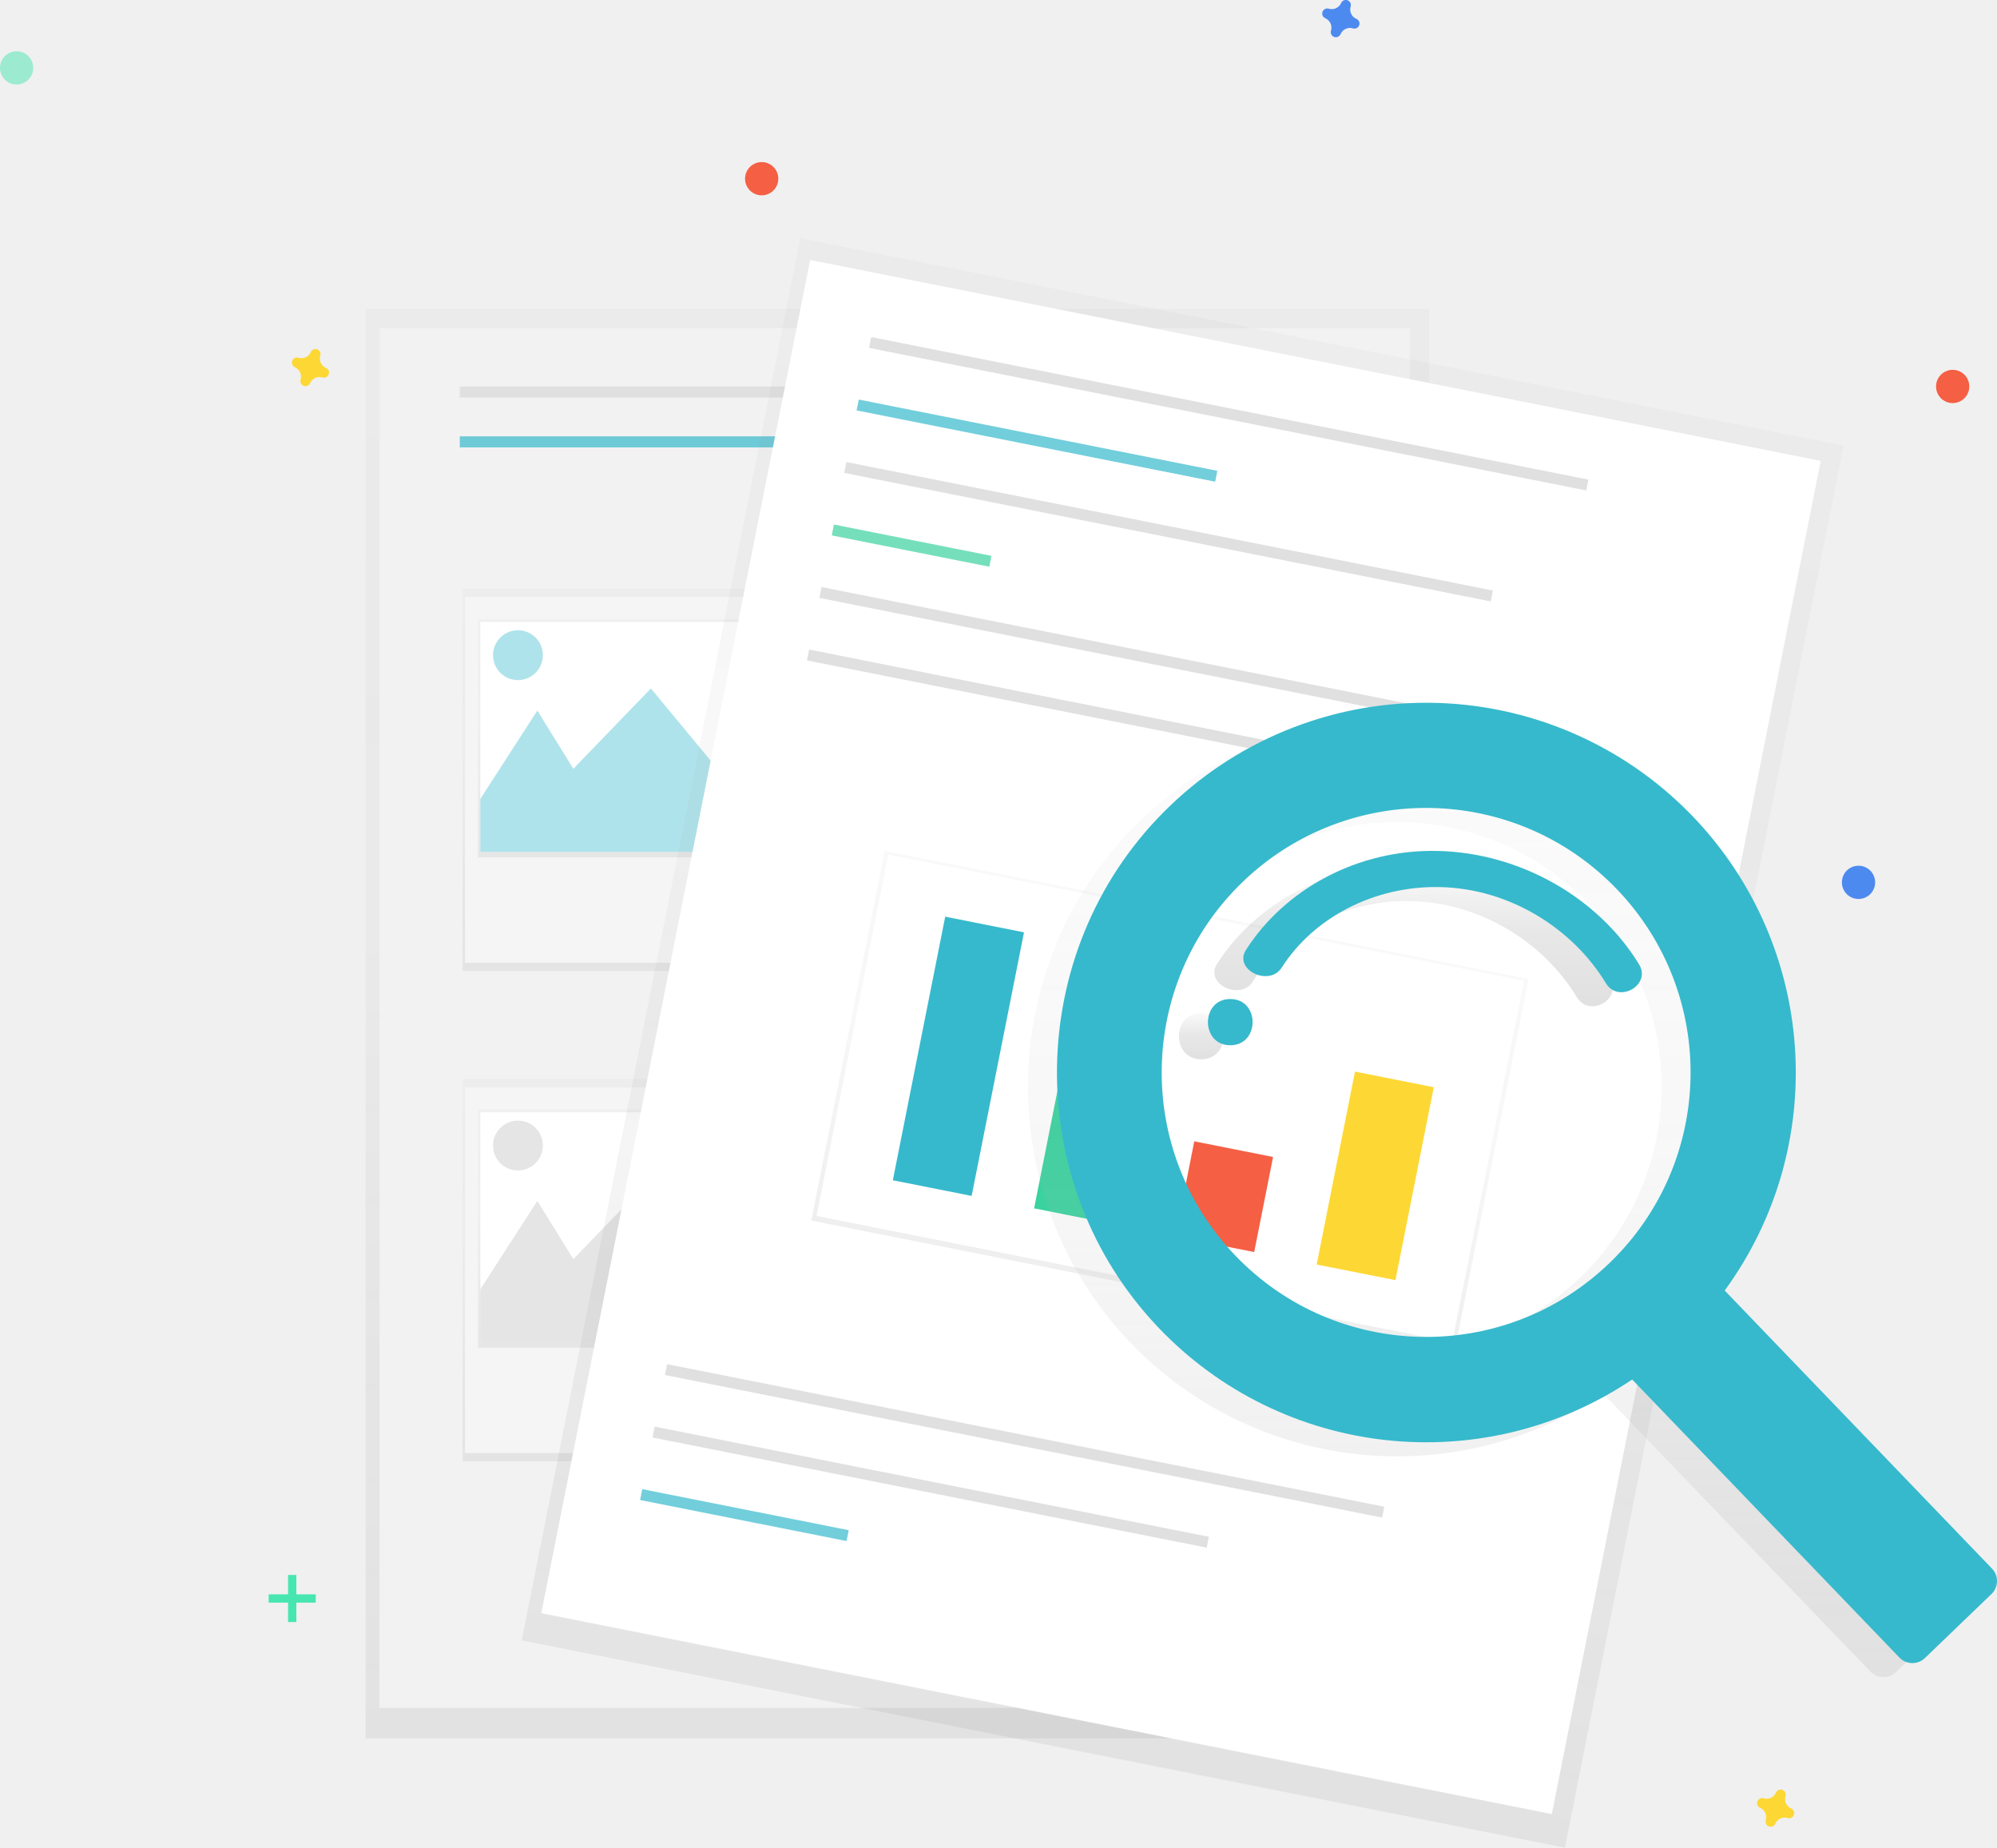
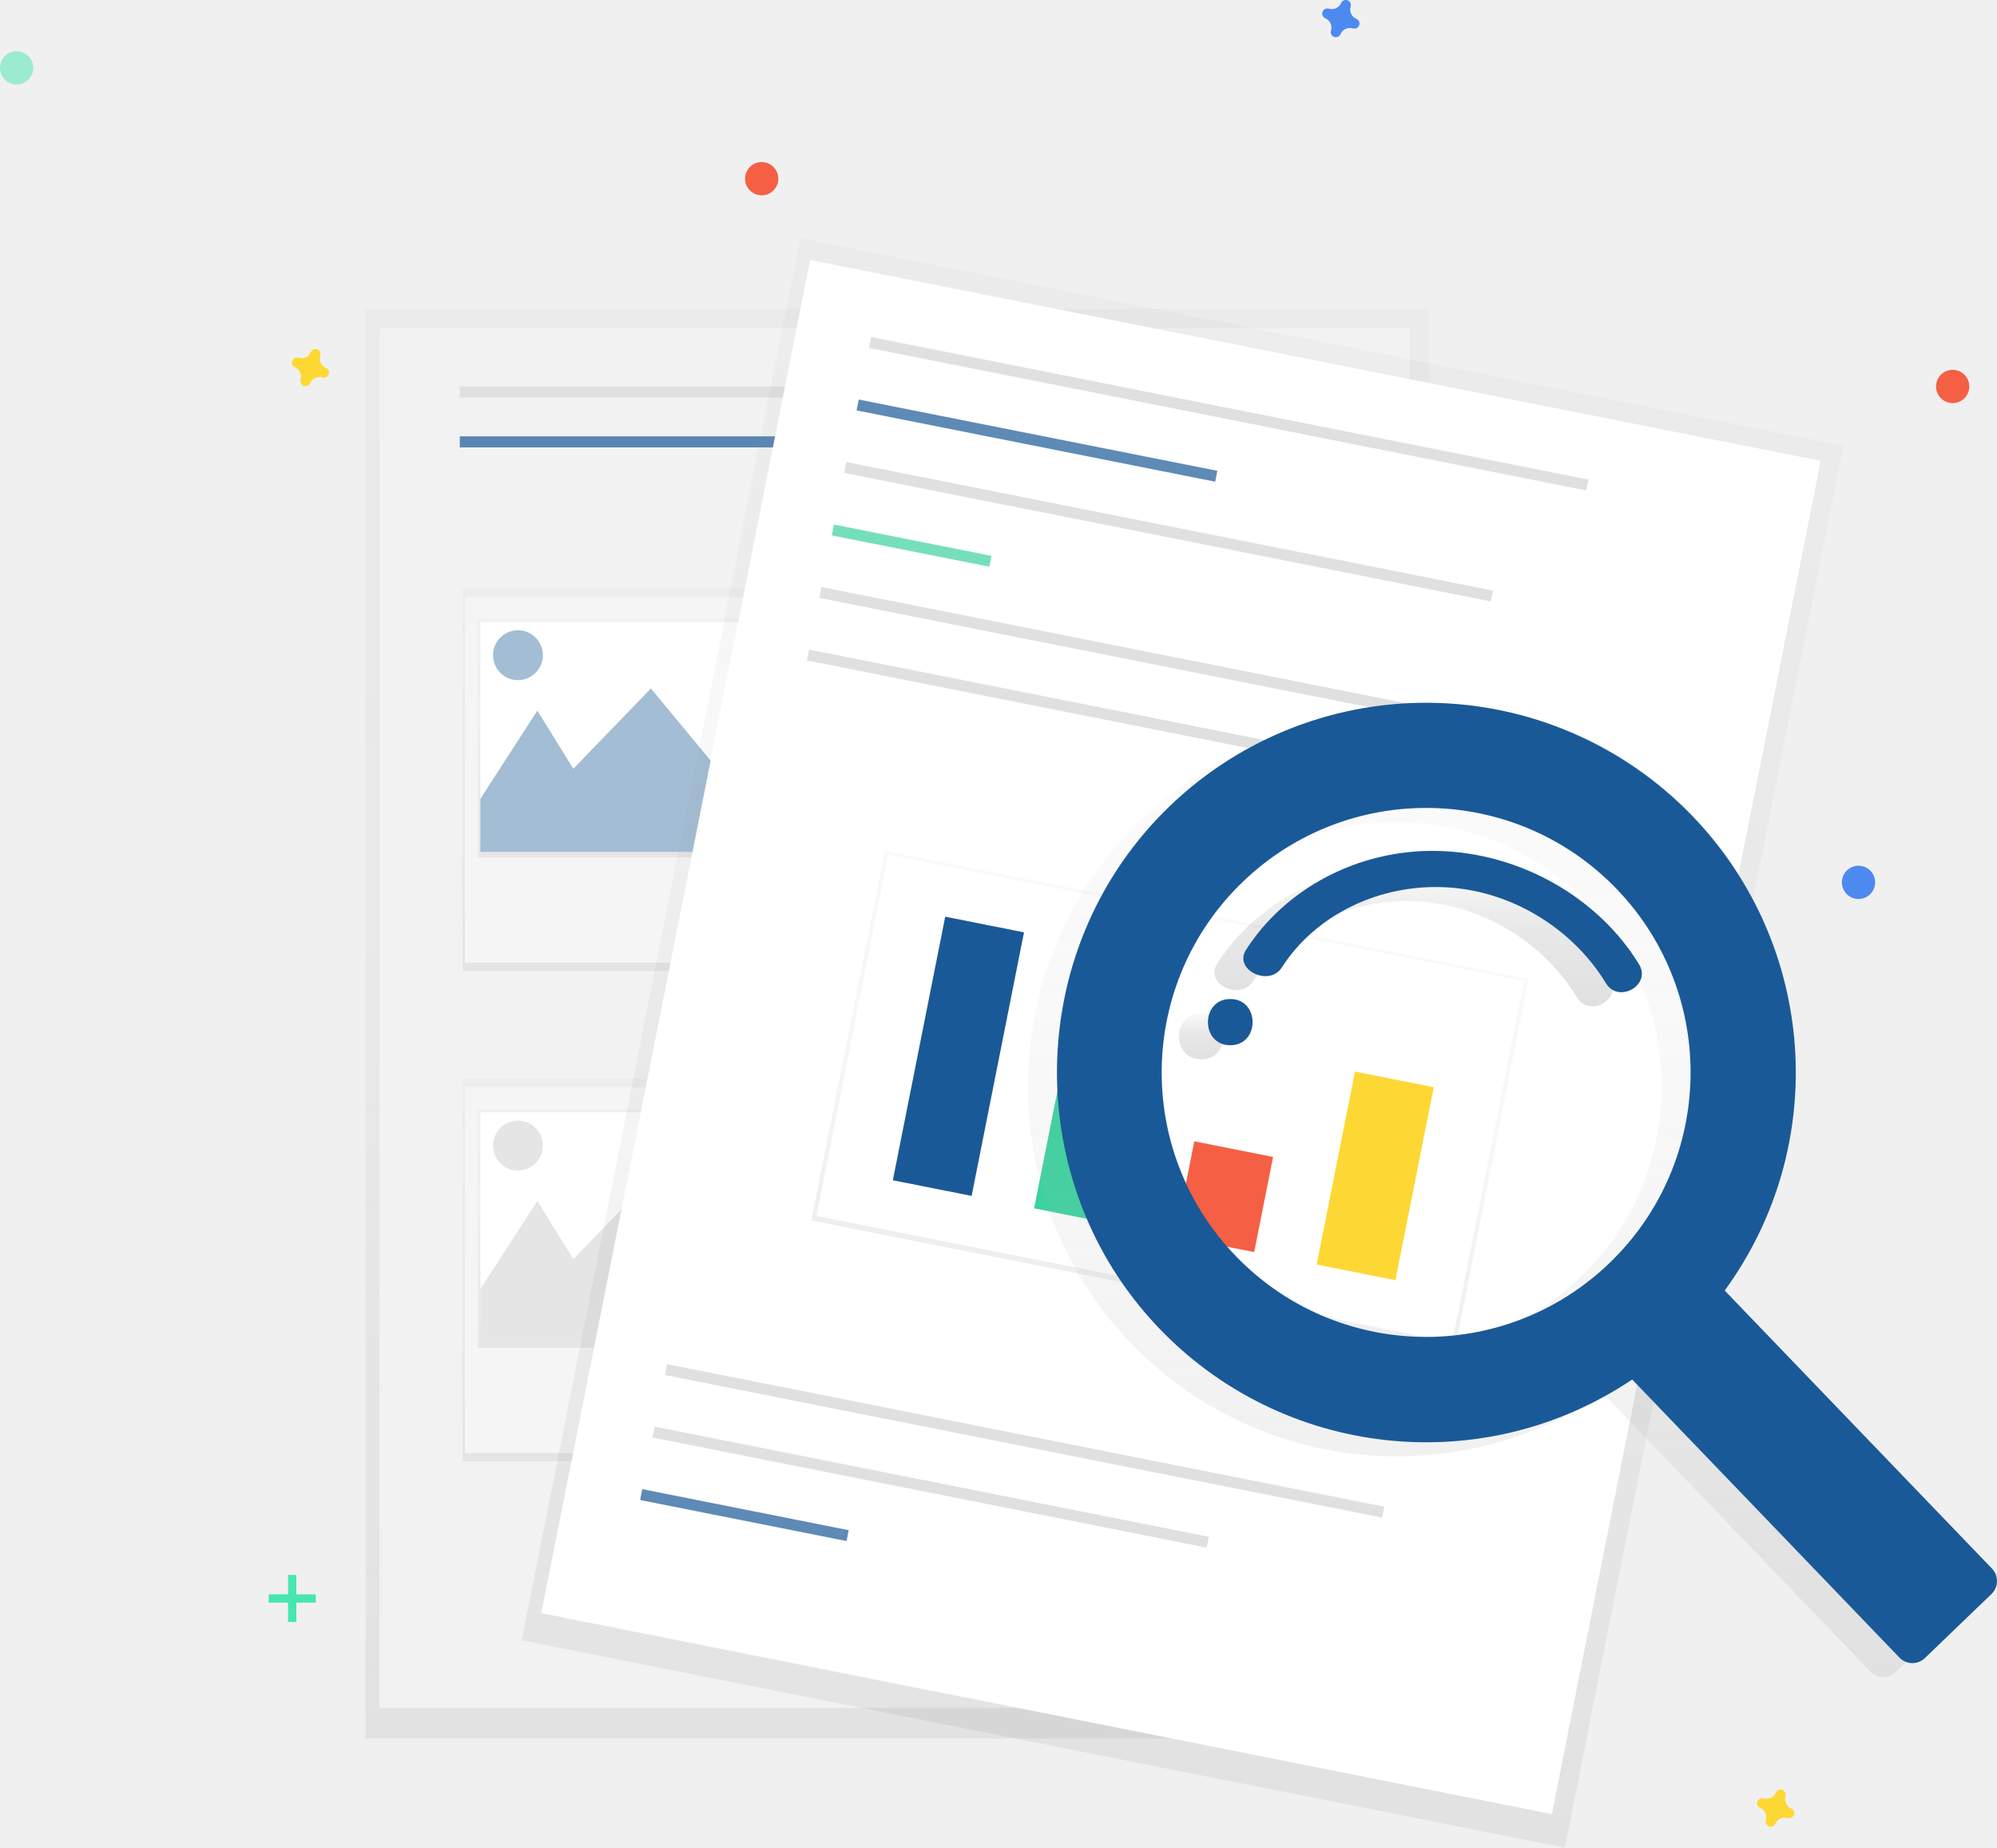
<svg xmlns="http://www.w3.org/2000/svg" xmlns:xlink="http://www.w3.org/1999/xlink" id="9a5c15f4-7944-40bc-b8da-d63b7d478a28" data-name="Layer 1" width="842" height="778.92" viewBox="0 0 842 778.92">
  <defs>
    <linearGradient id="a91ba363-77be-43f7-9cf6-91c4a3880d9c" x1="378.37" y1="732.81" x2="378.37" y2="130.21" gradientUnits="userSpaceOnUse">
      <stop offset="0" stop-color="gray" stop-opacity="0.25" />
      <stop offset="0.54" stop-color="gray" stop-opacity="0.12" />
      <stop offset="1" stop-color="gray" stop-opacity="0.1" />
    </linearGradient>
    <linearGradient id="d1e6aa0e-d79d-4f6f-afbb-c37e9ed80ff9" x1="274.44" y1="409.32" x2="274.44" y2="248.16" xlink:href="#a91ba363-77be-43f7-9cf6-91c4a3880d9c" />
    <linearGradient id="a279b039-1afd-4281-8292-ccd5c8c9b734" x1="274.44" y1="361.44" x2="274.44" y2="261.01" xlink:href="#a91ba363-77be-43f7-9cf6-91c4a3880d9c" />
    <clipPath id="42e7b1d1-2be2-47b0-aacb-a853df270819" transform="translate(-179 -60.54)">
      <rect id="cf34cfb5-9399-4bae-9cea-d47bbef6cb3a" data-name="&lt;Rectangle&gt;" x="381.54" y="322.72" width="143.79" height="96.93" fill="#fff" />
    </clipPath>
    <linearGradient id="972637f2-71db-4198-9c75-a0854a7fe249" x1="274.44" y1="616.03" x2="274.44" y2="454.87" xlink:href="#a91ba363-77be-43f7-9cf6-91c4a3880d9c" />
    <linearGradient id="6c85befd-f960-412c-83e0-663d4b13bf85" x1="274.44" y1="568.15" x2="274.44" y2="467.72" xlink:href="#a91ba363-77be-43f7-9cf6-91c4a3880d9c" />
    <clipPath id="f66b8fac-771d-49bf-85c7-4ce29a79f723" transform="translate(-179 -60.54)">
      <rect id="7439734d-5f7c-428f-88ce-e68b86a45c07" data-name="&lt;Rectangle&gt;" x="381.54" y="529.42" width="143.79" height="96.93" fill="#fff" />
    </clipPath>
    <linearGradient id="598f8edf-c762-4b18-b52d-250fc678075a" x1="688.76" y1="765.86" x2="688.76" y2="163.26" gradientTransform="translate(1142.22 -188.53) rotate(90)" xlink:href="#a91ba363-77be-43f7-9cf6-91c4a3880d9c" />
    <linearGradient id="013b841e-9a42-49b8-8a36-6db9ed002b72" x1="688.18" y1="568.49" x2="688.18" y2="409.67" gradientTransform="translate(1161.39 -164.01) rotate(90)" xlink:href="#a91ba363-77be-43f7-9cf6-91c4a3880d9c" />
    <linearGradient id="f8cab3c1-d868-48bc-b87d-cd2075ddc26a" x1="810.6" y1="767.54" x2="810.6" y2="362.71" gradientUnits="userSpaceOnUse">
      <stop offset="0" stop-color="#b3b3b3" stop-opacity="0.25" />
      <stop offset="0.54" stop-color="#b3b3b3" stop-opacity="0.1" />
      <stop offset="1" stop-color="#b3b3b3" stop-opacity="0.05" />
    </linearGradient>
    <linearGradient id="043d467e-585e-47c7-bb2c-06dd6f5be04b" x1="685.49" y1="507.08" x2="685.49" y2="487.6" gradientUnits="userSpaceOnUse">
      <stop offset="0" stop-opacity="0.12" />
      <stop offset="0.55" stop-opacity="0.09" />
      <stop offset="1" stop-opacity="0.02" />
    </linearGradient>
    <linearGradient id="be08032f-102d-431e-9b5f-1e4ebfc8159b" x1="774.99" y1="484.73" x2="774.99" y2="425.15" xlink:href="#043d467e-585e-47c7-bb2c-06dd6f5be04b" />
  </defs>
  <g opacity="0.5">
    <rect x="154.15" y="130.21" width="448.44" height="602.6" fill="url(#a91ba363-77be-43f7-9cf6-91c4a3880d9c)" />
  </g>
  <rect x="159.99" y="138.39" width="434.43" height="581.58" fill="#f2f2f2" />
  <rect x="193.86" y="162.91" width="149.48" height="4.67" fill="#e0e0e0" />
-   <rect x="193.86" y="183.93" width="149.48" height="4.67" fill="#36b9cc" opacity="0.7" />
+   <rect x="193.86" y="183.93" width="149.48" height="4.67" fill="#1a5997" opacity="0.7" />
  <rect x="365.53" y="162.91" width="149.48" height="4.67" fill="#e0e0e0" />
  <rect x="388.88" y="296.05" width="149.48" height="4.67" fill="#e0e0e0" />
  <rect x="392.39" y="308.89" width="149.48" height="4.67" fill="#e0e0e0" />
  <rect x="399.4" y="321.74" width="149.48" height="4.67" fill="#e0e0e0" />
  <rect x="388.88" y="502.75" width="149.48" height="4.67" fill="#e0e0e0" />
  <rect x="392.39" y="515.6" width="149.48" height="4.67" fill="#e0e0e0" />
  <rect x="399.4" y="528.44" width="149.48" height="4.67" fill="#e0e0e0" />
  <g opacity="0.5">
    <rect x="195.03" y="248.16" width="158.82" height="161.16" fill="url(#d1e6aa0e-d79d-4f6f-afbb-c37e9ed80ff9)" />
  </g>
  <rect x="196.03" y="251.67" width="156.32" height="154.15" fill="#f5f5f5" />
  <g opacity="0.5">
    <rect x="201.54" y="261.01" width="145.8" height="100.43" fill="url(#a279b039-1afd-4281-8292-ccd5c8c9b734)" />
  </g>
  <rect id="e1f34465-d008-41db-868b-e00503fb87b3" data-name="&lt;Rectangle&gt;" x="202.54" y="262.18" width="143.79" height="96.93" fill="#fff" />
  <g clip-path="url(#42e7b1d1-2be2-47b0-aacb-a853df270819)">
-     <polygon points="190.35 355.61 226.56 299.55 241.74 324.07 274.44 290.21 302.47 324.07 326.99 273.86 390.05 374.29 185.68 367.28 190.35 355.61" fill="#36b9cc" opacity="0.4" />
-     <circle cx="218.38" cy="276.19" r="10.51" fill="#36b9cc" opacity="0.4" />
+     <polygon points="190.35 355.61 226.56 299.55 241.74 324.07 274.44 290.21 302.47 324.07 326.99 273.86 390.05 374.29 185.68 367.28 190.35 355.61" fill="#1a5997" opacity="0.4" />
+     <circle cx="218.38" cy="276.19" r="10.51" fill="#1a5997" opacity="0.4" />
  </g>
  <g opacity="0.5">
    <rect x="195.03" y="454.87" width="158.82" height="161.16" fill="url(#972637f2-71db-4198-9c75-a0854a7fe249)" />
  </g>
  <rect x="196.03" y="458.37" width="156.32" height="154.15" fill="#f5f5f5" />
  <g opacity="0.5">
    <rect x="201.54" y="467.72" width="145.8" height="100.43" fill="url(#6c85befd-f960-412c-83e0-663d4b13bf85)" />
  </g>
  <rect id="c95ac4f6-be4d-44a3-92c2-5c8066e2b531" data-name="&lt;Rectangle&gt;" x="202.54" y="468.88" width="143.79" height="96.93" fill="#fff" />
  <g clip-path="url(#f66b8fac-771d-49bf-85c7-4ce29a79f723)">
    <polygon points="190.35 562.31 226.56 506.25 241.74 530.78 274.44 496.91 302.47 530.78 326.99 480.56 390.05 580.99 185.68 573.99 190.35 562.31" fill="#bdbdbd" opacity="0.4" />
    <circle cx="218.38" cy="482.9" r="10.51" fill="#bdbdbd" opacity="0.4" />
  </g>
  <g opacity="0.5">
    <rect x="376.36" y="276.01" width="602.6" height="448.44" transform="translate(-124.09 1006.82) rotate(-78.76)" fill="url(#598f8edf-c762-4b18-b52d-250fc678075a)" />
  </g>
  <rect x="386.18" y="280.49" width="581.58" height="434.43" transform="translate(-122.17 1004.12) rotate(-78.76)" fill="#fff" />
  <rect x="542.89" y="232.65" width="308.31" height="4.67" transform="translate(-119.81 -191.93) rotate(11.24)" fill="#e0e0e0" />
  <rect x="456.83" y="665.62" width="308.31" height="4.67" transform="translate(-37.05 -166.84) rotate(11.24)" fill="#e0e0e0" />
  <rect x="452.26" y="685.13" width="238.24" height="4.67" transform="translate(-34.01 -158.75) rotate(11.24)" fill="#e0e0e0" />
-   <rect x="448.46" y="696.91" width="88.75" height="4.67" transform="translate(-33.22 -143.21) rotate(11.24)" fill="#36b9cc" opacity="0.7" />
-   <rect x="539.13" y="243.97" width="154.15" height="4.67" transform="translate(-119.16 -175.95) rotate(11.24)" fill="#36b9cc" opacity="0.7" />
+   <rect x="448.46" y="696.91" width="88.75" height="4.67" transform="translate(-33.22 -143.21) rotate(11.24)" fill="#1a5997" opacity="0.7" />
+   <rect x="539.13" y="243.97" width="154.15" height="4.67" transform="translate(-119.16 -175.95) rotate(11.24)" fill="#1a5997" opacity="0.7" />
  <rect x="532.71" y="282.38" width="277.94" height="4.67" transform="translate(-110.6 -186.03) rotate(11.24)" fill="#e0e0e0" />
  <rect x="529.49" y="288.24" width="67.73" height="4.67" transform="translate(-111.54 -164.8) rotate(11.24)" fill="#3ad29f" opacity="0.7" />
  <rect x="521.95" y="338.03" width="308.31" height="4.67" transform="translate(-99.67 -185.82) rotate(11.24)" fill="#e0e0e0" />
  <g opacity="0.5">
    <rect x="592.89" y="385.78" width="158.82" height="276.77" transform="translate(-151.88 1020.84) rotate(-78.76)" fill="url(#013b841e-9a42-49b8-8a36-6db9ed002b72)" />
  </g>
  <rect x="535.78" y="445.94" width="273.27" height="155.32" transform="translate(-64.02 -181.59) rotate(11.24)" fill="#fff" />
  <rect x="516.71" y="364.38" width="308.31" height="4.67" transform="translate(-94.63 -184.29) rotate(11.24)" fill="#e0e0e0" />
-   <rect x="566.14" y="449.2" width="33.87" height="113.28" transform="translate(-69.19 -164.51) rotate(11.24)" fill="#36b9cc" />
+   <rect x="566.14" y="449.2" width="33.87" height="113.28" transform="translate(-69.19 -164.51) rotate(11.24)" fill="#1a5997" />
  <rect x="622.06" y="498.05" width="33.87" height="75.91" transform="translate(-62.24 -174.83) rotate(11.24)" fill="#3ad29f" />
  <rect x="678.21" y="544.59" width="33.87" height="40.87" transform="translate(-55.5 -185.22) rotate(11.24)" fill="#f55f44" />
  <rect x="741.87" y="514.79" width="33.87" height="82.92" transform="translate(-55.99 -197.8) rotate(11.24)" fill="#fdd835" />
  <path d="M880.45,410.55a155.89,155.89,0,0,0-223.11-1.68c-59,59.48-60,156.33-2.29,217.07A155.89,155.89,0,0,0,854.95,648L967.64,765.21a7.59,7.59,0,0,0,10.73.21l28.08-27a7.59,7.59,0,0,0,.21-10.73L894,610.49A155.9,155.9,0,0,0,880.45,410.55ZM845.35,599a111.5,111.5,0,1,1,3.1-157.66A111.5,111.5,0,0,1,845.35,599Z" transform="translate(-179 -60.54)" fill="url(#f8cab3c1-d868-48bc-b87d-cd2075ddc26a)" />
  <path d="M685.49,487.6c-12.54,0-12.56,19.49,0,19.49S698.05,487.6,685.49,487.6Z" transform="translate(-179 -60.54)" fill="url(#043d467e-585e-47c7-bb2c-06dd6f5be04b)" />
  <path d="M772.9,425.17c-33.75-.76-64.46,16.17-80.79,41.73-5.33,8.34,9.8,15.71,15.1,7.41,13.52-21.16,39.21-34.6,67-33.9,29.12.73,55.62,17.39,69.65,40.51,5.32,8.77,19.27.8,14-7.92C840.8,445,807.76,426,772.9,425.17Z" transform="translate(-179 -60.54)" fill="url(#be08032f-102d-431e-9b5f-1e4ebfc8159b)" />
-   <path d="M892.68,404.63a155.89,155.89,0,0,0-223.11-1.68c-59,59.48-60,156.33-2.29,217.07a155.89,155.89,0,0,0,199.9,22.05L979.86,759.29a7.59,7.59,0,0,0,10.73.21l28.08-27a7.59,7.59,0,0,0,.21-10.73L906.19,604.56A155.9,155.9,0,0,0,892.68,404.63ZM857.58,593a111.5,111.5,0,1,1,3.1-157.66A111.5,111.5,0,0,1,857.58,593Z" transform="translate(-179 -60.54)" fill="#36b9cc" />
-   <path d="M697.72,481.67c-12.54,0-12.56,19.49,0,19.49S710.28,481.67,697.72,481.67Z" transform="translate(-179 -60.54)" fill="#36b9cc" />
-   <path d="M785.13,419.25c-33.75-.76-64.46,16.17-80.79,41.73-5.33,8.34,9.8,15.71,15.1,7.41,13.52-21.16,39.21-34.6,67-33.9,29.12.73,55.62,17.39,69.65,40.51,5.32,8.77,19.27.8,14-7.92C853,439,820,420,785.13,419.25Z" transform="translate(-179 -60.54)" fill="#36b9cc" />
+   <path d="M892.68,404.63a155.89,155.89,0,0,0-223.11-1.68c-59,59.48-60,156.33-2.29,217.07a155.89,155.89,0,0,0,199.9,22.05L979.86,759.29a7.59,7.59,0,0,0,10.73.21l28.08-27a7.59,7.59,0,0,0,.21-10.73L906.19,604.56A155.9,155.9,0,0,0,892.68,404.63ZM857.58,593a111.5,111.5,0,1,1,3.1-157.66A111.5,111.5,0,0,1,857.58,593Z" transform="translate(-179 -60.54)" fill="#1a5997" />
+   <path d="M697.72,481.67c-12.54,0-12.56,19.49,0,19.49S710.28,481.67,697.72,481.67Z" transform="translate(-179 -60.54)" fill="#1a5997" />
+   <path d="M785.13,419.25c-33.75-.76-64.46,16.17-80.79,41.73-5.33,8.34,9.8,15.71,15.1,7.41,13.52-21.16,39.21-34.6,67-33.9,29.12.73,55.62,17.39,69.65,40.51,5.32,8.77,19.27.8,14-7.92C853,439,820,420,785.13,419.25Z" transform="translate(-179 -60.54)" fill="#1a5997" />
  <rect x="121.45" y="663.91" width="3.5" height="19.85" fill="#47e6b1" />
  <rect x="300.45" y="724.45" width="3.5" height="19.85" transform="translate(857.58 371.63) rotate(90)" fill="#47e6b1" />
  <path d="M750.87,68.49a4.29,4.29,0,0,1-2.39-5.19,2.06,2.06,0,0,0,.09-.48h0a2.15,2.15,0,0,0-3.87-1.43h0a2.06,2.06,0,0,0-.24.42,4.29,4.29,0,0,1-5.19,2.39,2.06,2.06,0,0,0-.48-.09h0A2.15,2.15,0,0,0,737.38,68h0a2.06,2.06,0,0,0,.42.24,4.29,4.29,0,0,1,2.39,5.19,2.06,2.06,0,0,0-.09.48h0A2.15,2.15,0,0,0,744,75.32h0a2.06,2.06,0,0,0,.24-.42,4.29,4.29,0,0,1,5.19-2.39,2.06,2.06,0,0,0,.48.09h0a2.15,2.15,0,0,0,1.43-3.87h0A2.06,2.06,0,0,0,750.87,68.49Z" transform="translate(-179 -60.54)" fill="#4d8af0" />
  <path d="M316.44,215.64a4.29,4.29,0,0,1-2.39-5.19,2.06,2.06,0,0,0,.09-.48h0a2.15,2.15,0,0,0-3.87-1.43h0a2.06,2.06,0,0,0-.24.42,4.29,4.29,0,0,1-5.19,2.39,2.06,2.06,0,0,0-.48-.09h0a2.15,2.15,0,0,0-1.43,3.87h0a2.06,2.06,0,0,0,.42.24,4.29,4.29,0,0,1,2.39,5.19,2.06,2.06,0,0,0-.09.48h0a2.15,2.15,0,0,0,3.87,1.43h0a2.06,2.06,0,0,0,.24-.42,4.29,4.29,0,0,1,5.19-2.39,2.06,2.06,0,0,0,.48.09h0a2.15,2.15,0,0,0,1.43-3.87h0A2.06,2.06,0,0,0,316.44,215.64Z" transform="translate(-179 -60.54)" fill="#fdd835" />
  <path d="M934.22,822.9a4.29,4.29,0,0,1-2.39-5.19,2.06,2.06,0,0,0,.09-.48h0a2.15,2.15,0,0,0-3.87-1.43h0a2.06,2.06,0,0,0-.24.42,4.29,4.29,0,0,1-5.19,2.39,2.06,2.06,0,0,0-.48-.09h0a2.15,2.15,0,0,0-1.43,3.87h0a2.06,2.06,0,0,0,.42.24,4.29,4.29,0,0,1,2.39,5.19,2.06,2.06,0,0,0-.09.48h0a2.15,2.15,0,0,0,3.87,1.43h0a2.06,2.06,0,0,0,.24-.42,4.29,4.29,0,0,1,5.19-2.39,2.06,2.06,0,0,0,.48.09h0a2.15,2.15,0,0,0,1.43-3.87h0A2.06,2.06,0,0,0,934.22,822.9Z" transform="translate(-179 -60.54)" fill="#fdd835" />
  <circle cx="321.15" cy="75.33" r="7.01" fill="#f55f44" />
  <circle cx="823.31" cy="162.91" r="7.01" fill="#f55f44" />
  <circle cx="783.61" cy="371.95" r="7.01" fill="#4d8af0" />
  <circle cx="7.01" cy="28.61" r="7.01" fill="#47e6b1" opacity="0.5" />
</svg>
